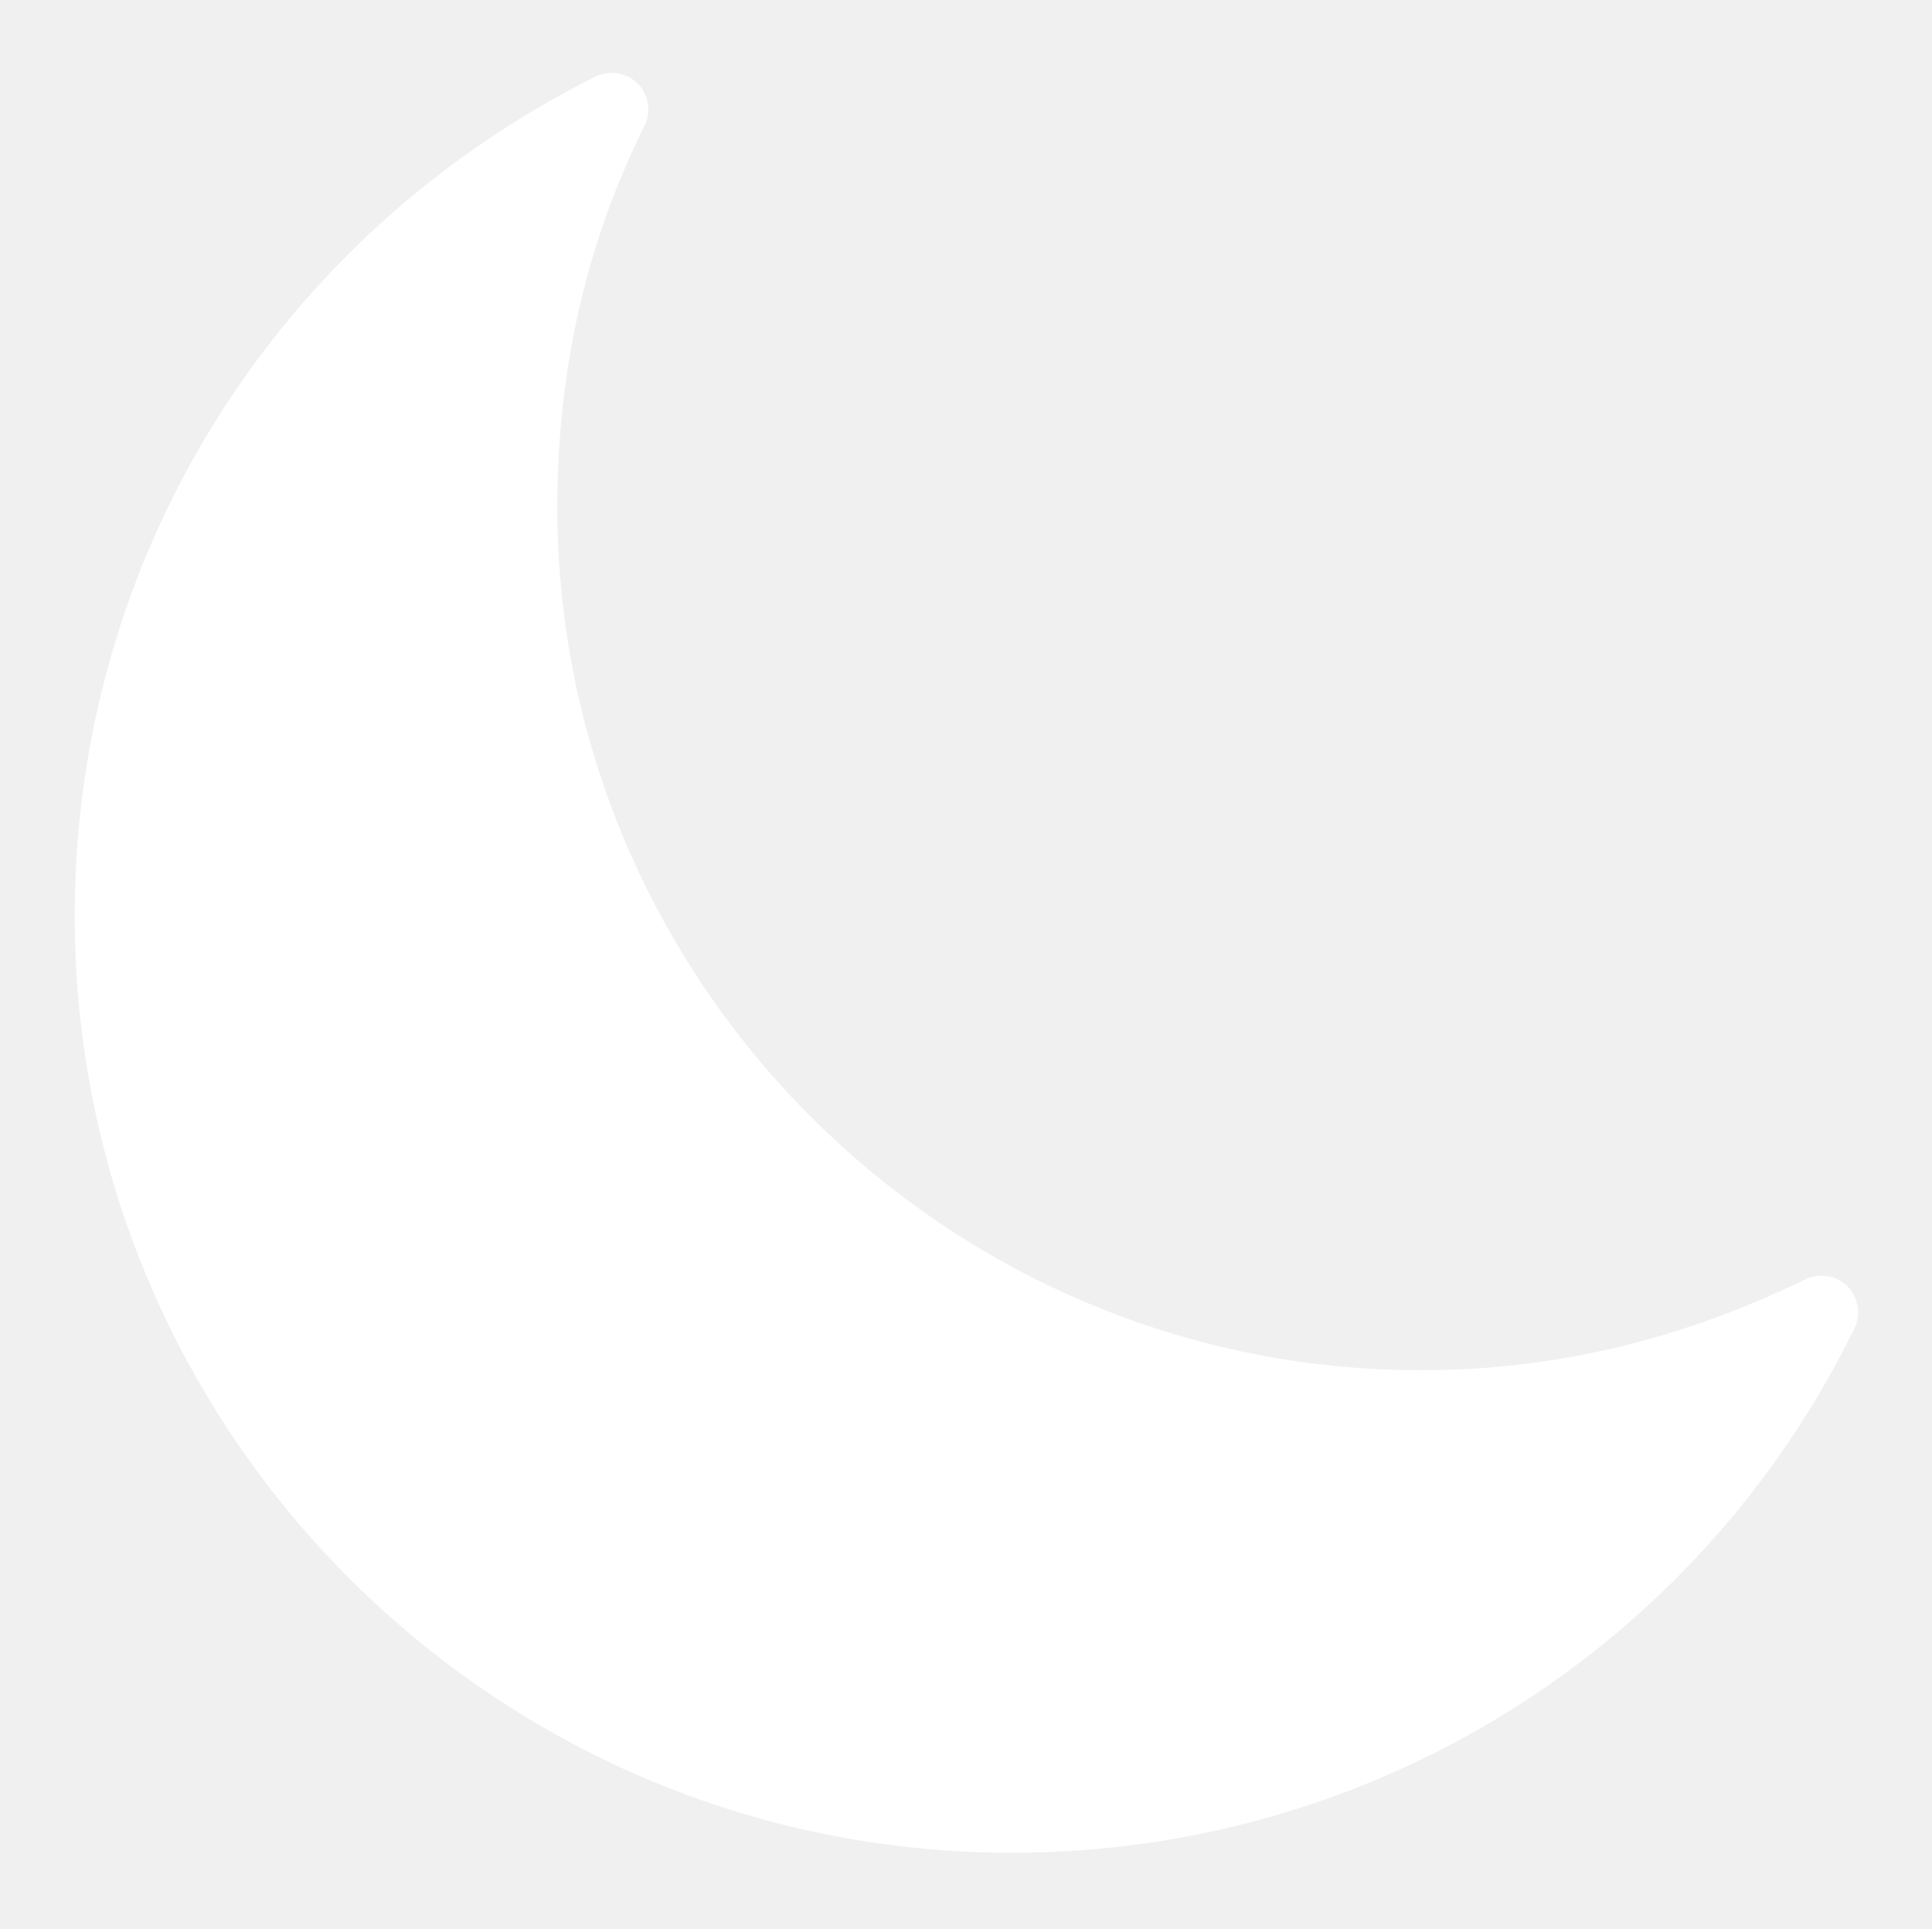
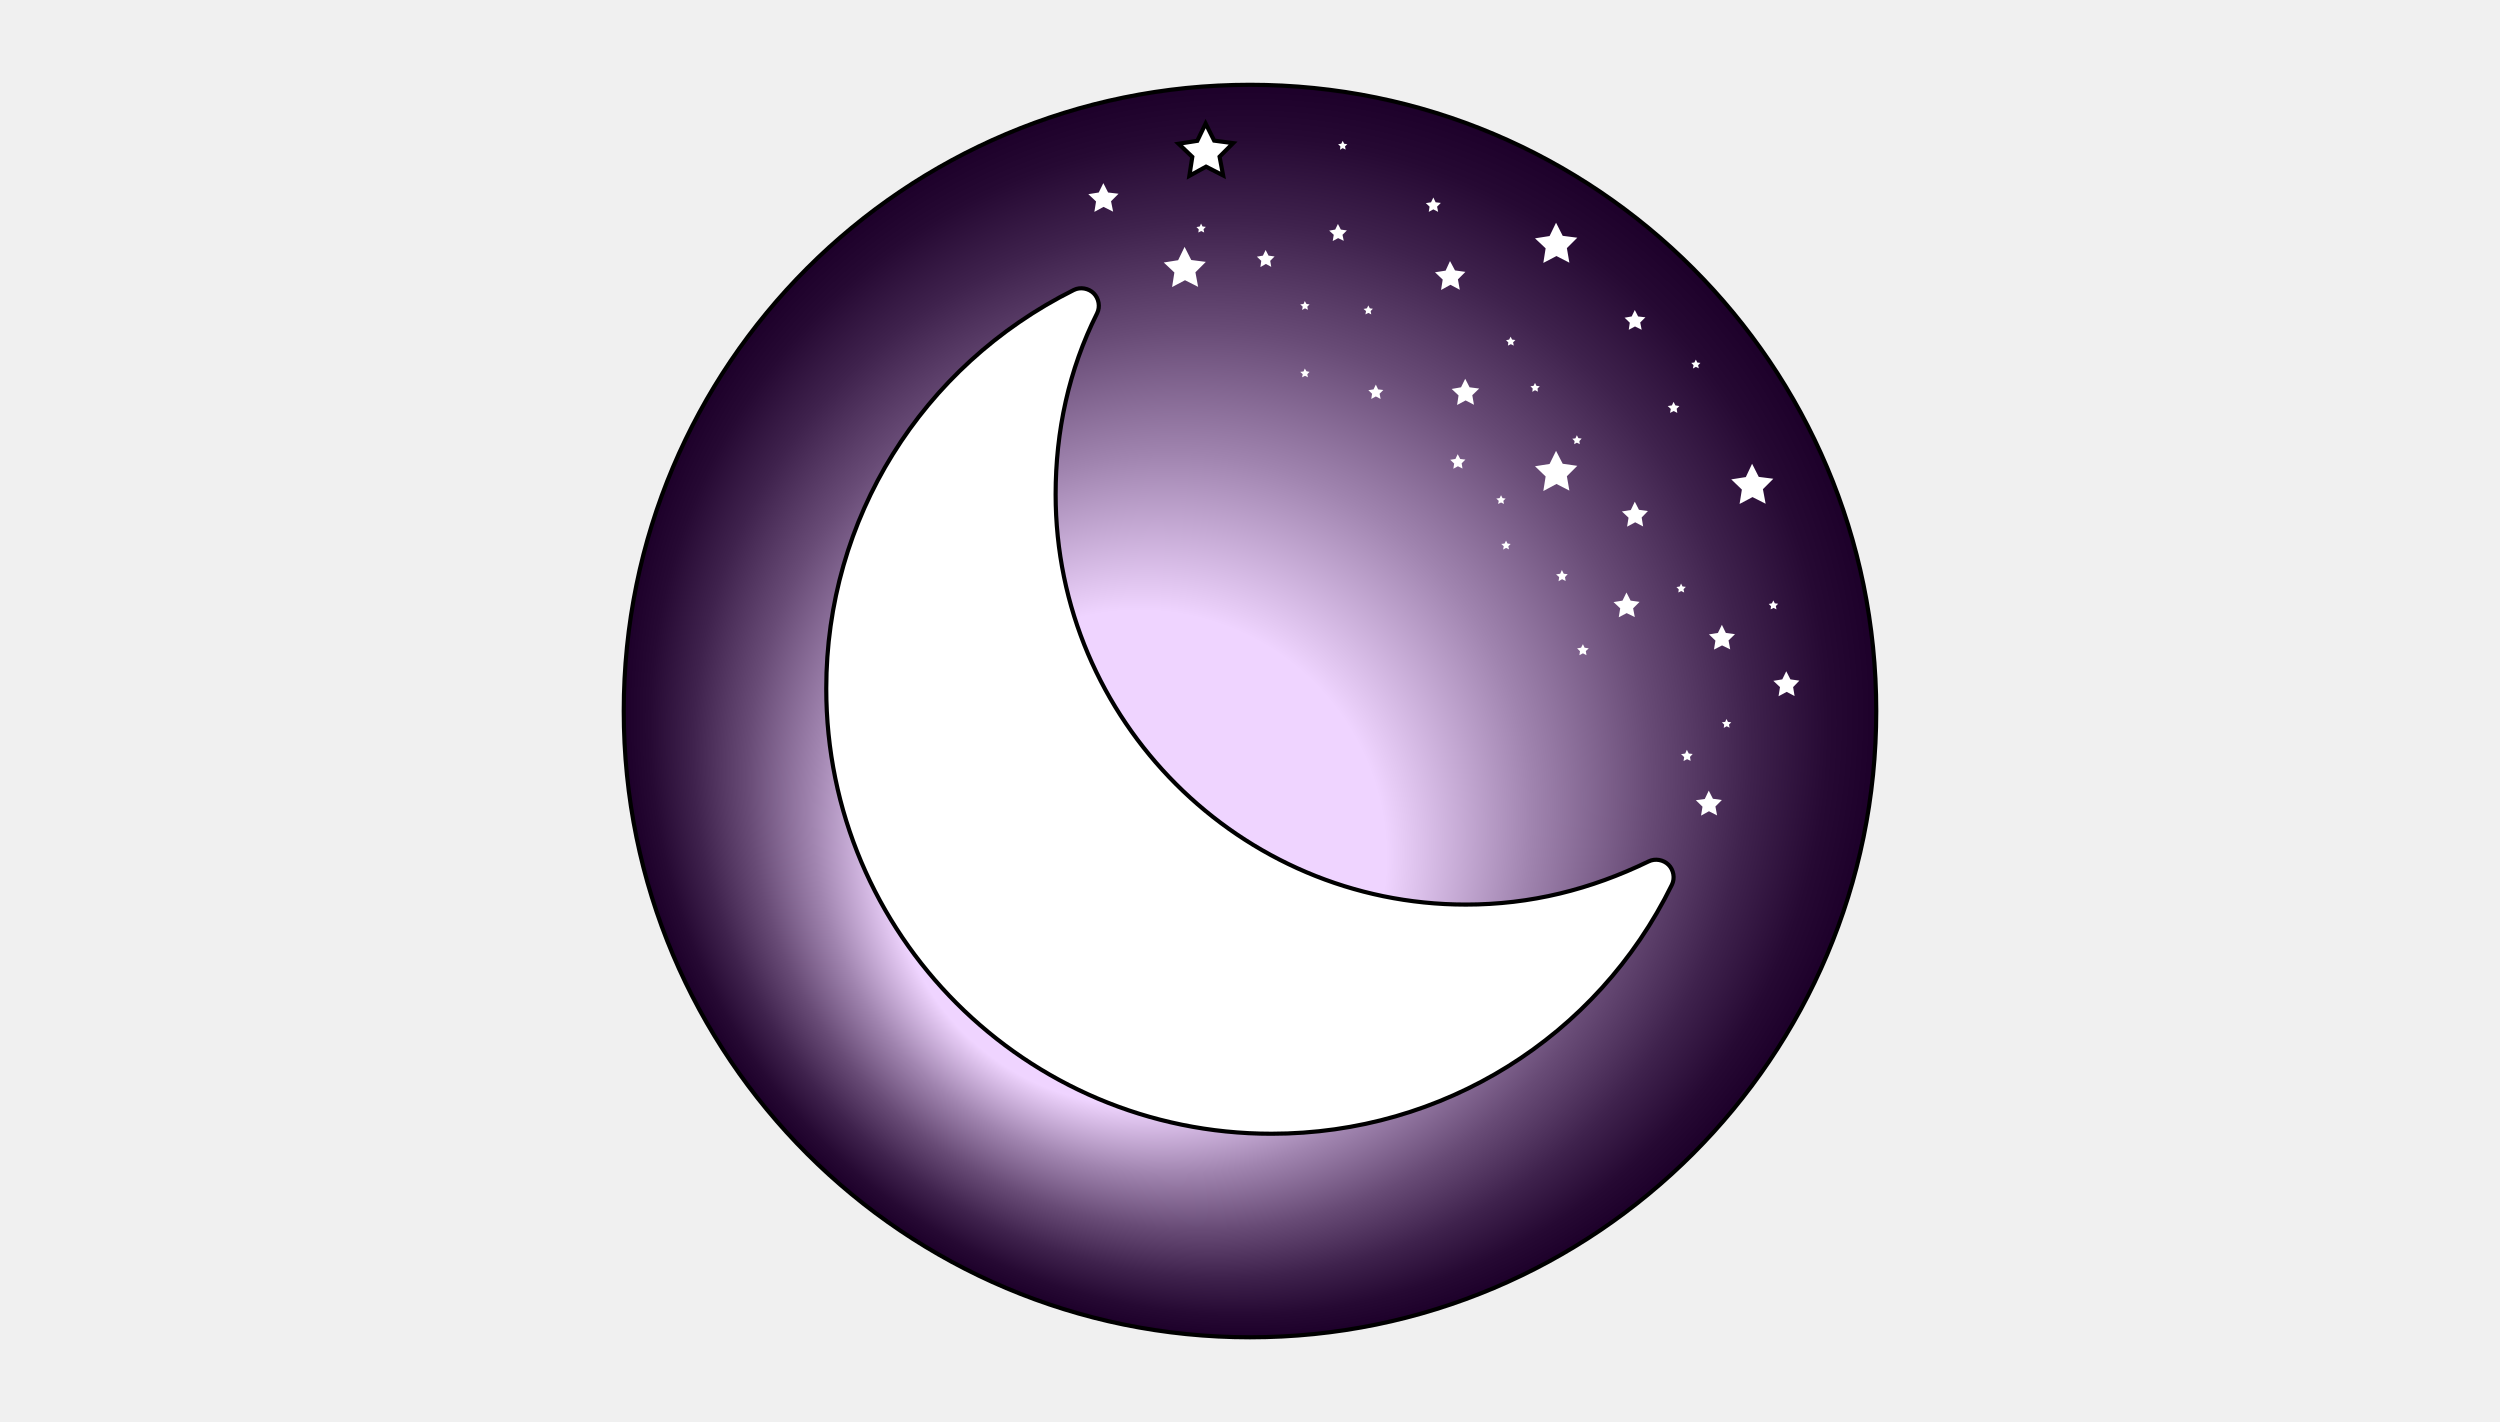
- <svg xmlns="http://www.w3.org/2000/svg" version="1.1" id="Capa_1" x="0px" y="0px" viewBox="0 0 2927.3 2922.1" style="enable-background:new 0 0 2927.3 2922.1;" xml:space="preserve">
+ <svg xmlns="http://www.w3.org/2000/svg" version="1.1" id="Capa_1" x="0px" y="0px" viewBox="0 0 1200 682.5" style="enable-background:new 0 0 1200 682.5;" xml:space="preserve">
  <style type="text/css">
- 	.st0{fill:#FFFFFF;}
+ 	.st0{fill:url(#SVGID_1_);stroke:#000000;stroke-width:2;stroke-miterlimit:10;}
+ 	.st1{fill:#FFFFFF;stroke:#000000;stroke-width:2;stroke-miterlimit:10;}
+ 	.st2{fill:#FFFFFF;}
</style>
+   <radialGradient id="SVGID_1_" cx="600" cy="341.25" r="300.641" fx="511.819" fy="457.839" gradientUnits="userSpaceOnUse">
+     <stop offset="0.395" style="stop-color:#EFD4FF" />
+     <stop offset="0.413" style="stop-color:#E7CCF6" />
+     <stop offset="0.575" style="stop-color:#A084AF" />
+     <stop offset="0.72" style="stop-color:#684B76" />
+     <stop offset="0.844" style="stop-color:#3F224D" />
+     <stop offset="0.941" style="stop-color:#260933" />
+     <stop offset="1" style="stop-color:#1D002A" />
+   </radialGradient>
+   <circle class="st0" cx="600" cy="341.3" r="300.6" />
  <g>
    <g>
-       <path class="st0" d="M1533,2807.1c-784.1,0-1419.8-635.7-1419.8-1419.8c0-540.4,302-1027.8,789.4-1271.4    c21.2-10.6,47.7-5.3,63.6,10.6c15.9,15.9,21.2,42.4,10.6,63.6c-90.1,180.1-132.4,376.1-132.4,577.4    c0,720.5,588,1308.5,1308.5,1308.5c206.6,0,397.3-47.7,582.7-137.7c21.2-10.6,47.7-5.3,63.6,10.6s21.2,42.4,10.6,63.6    C2571.3,2499.8,2078.6,2807.1,1533,2807.1z" />
+       <path class="st1" d="M610.3,544.2c-118,0-213.7-95.7-213.7-213.7c0-81.3,45.5-154.7,118.8-191.3c3.2-1.6,7.2-0.8,9.6,1.6    c2.4,2.4,3.2,6.4,1.6,9.6c-13.6,27.1-19.9,56.6-19.9,86.9c0,108.4,88.5,196.9,196.9,196.9c31.1,0,59.8-7.2,87.7-20.7    c3.2-1.6,7.2-0.8,9.6,1.6c2.4,2.4,3.2,6.4,1.6,9.6C766.6,497.9,692.5,544.2,610.3,544.2z" />
    </g>
  </g>
+   <polygon class="st1" points="582.8,67.5 591.9,68.7 585.4,75.2 587.1,84.2 578.9,80 570.9,84.4 572.3,75.3 565.7,69 574.7,67.6   578.7,59.3 " />
+   <polygon class="st2" points="700.9,220.3 703.4,220.6 701.6,222.4 702,224.9 699.8,223.8 697.6,225 698,222.5 696.1,220.7   698.6,220.3 699.7,218 " />
+   <polygon class="st2" points="689.1,97.1 691.6,97.4 689.8,99.2 690.3,101.7 688,100.5 685.8,101.7 686.2,99.2 684.4,97.5   686.9,97.1 688,94.8 " />
+   <polygon class="st2" points="661.5,186.9 664,187.2 662.2,189 662.7,191.5 660.4,190.3 658.2,191.5 658.6,189 656.8,187.3   659.3,186.9 660.4,184.6 " />
+   <polygon class="st2" points="750.1,222.6 757.1,223.6 752.1,228.6 753.3,235.5 747.1,232.3 740.8,235.7 741.9,228.7 736.8,223.8   743.8,222.7 746.9,216.4 " />
+   <polygon class="st2" points="750.1,113.2 757.1,114.1 752.1,119.1 753.3,126.1 747.1,122.9 740.8,126.2 741.9,119.2 736.8,114.4   743.8,113.3 746.9,106.9 " />
+   <polygon class="st2" points="844.2,228.9 851.2,229.8 846.2,234.8 847.5,241.8 841.2,238.6 835,241.9 836.1,235 831,230.1 838,229   841,222.6 " />
+   <polygon class="st2" points="810.6,361.7 812.5,361.9 811.2,363.3 811.5,365.2 809.8,364.4 808.1,365.3 808.4,363.4 806.9,362   808.9,361.7 809.7,359.9 " />
+   <polygon class="st2" points="828.4,303.8 832.8,304.4 829.7,307.4 830.5,311.7 826.6,309.8 822.7,311.8 823.4,307.5 820.3,304.5   824.6,303.8 826.5,299.9 " />
+   <polygon class="st2" points="760.6,310.9 762.6,311.2 761.2,312.5 761.5,314.5 759.8,313.6 758.1,314.5 758.4,312.6 757,311.2   758.9,310.9 759.8,309.2 " />
+   <polygon class="st2" points="804.2,194.6 806.1,194.9 804.8,196.2 805.1,198.2 803.4,197.3 801.6,198.2 802,196.3 800.5,194.9   802.5,194.6 803.3,192.9 " />
+   <polygon class="st2" points="750.6,275.4 752.5,275.6 751.2,277 751.5,278.9 749.8,278 748.1,279 748.4,277 746.9,275.7   748.9,275.4 749.7,273.6 " />
+   <polygon class="st2" points="786.7,244.7 791,245.3 788,248.4 788.7,252.7 784.9,250.7 781,252.8 781.7,248.5 778.5,245.5   782.8,244.8 784.7,240.8 " />
+   <polygon class="st2" points="782.7,288.3 787,288.9 783.9,292 784.7,296.2 780.8,294.3 777,296.3 777.7,292 774.5,289 778.8,288.3   780.7,284.4 " />
+   <polygon class="st2" points="859.4,326.1 863.7,326.7 860.7,329.8 861.4,334.1 857.6,332.1 853.7,334.2 854.4,329.8 851.2,326.8   855.5,326.1 857.4,322.2 " />
+   <polygon class="st2" points="822.2,383.4 826.5,384 823.4,387.1 824.2,391.4 820.3,389.4 816.5,391.5 817.2,387.2 814,384.1   818.3,383.5 820.2,379.5 " />
+   <polygon class="st2" points="571.8,124.8 578.8,125.7 573.8,130.7 575.1,137.7 568.8,134.5 562.6,137.8 563.7,130.8 558.6,126   565.5,124.9 568.6,118.5 " />
+   <polygon class="st2" points="698.4,129.8 703.4,130.5 699.8,134.1 700.7,139.1 696.2,136.7 691.7,139.2 692.5,134.2 688.8,130.7   693.9,129.9 696,125.3 " />
+   <polygon class="st2" points="531.9,92.4 536.9,93 533.3,96.6 534.3,101.6 529.7,99.3 525.3,101.7 526.1,96.7 522.4,93.2 527.4,92.4   529.6,87.9 " />
+   <polygon class="st2" points="608.9,122.7 611.8,123.1 609.7,125.2 610.2,128.1 607.6,126.7 605,128.2 605.4,125.2 603.3,123.2   606.2,122.7 607.5,120 " />
+   <polygon class="st2" points="643.6,110.2 646.5,110.6 644.4,112.7 645,115.6 642.3,114.3 639.7,115.7 640.2,112.7 638,110.7   640.9,110.2 642.2,107.5 " />
+   <polygon class="st2" points="786.3,151.9 789.8,152.3 787.3,154.8 788,158.3 784.8,156.7 781.8,158.3 782.3,154.9 779.8,152.5   783.2,151.9 784.7,148.8 " />
+   <polygon class="st2" points="737.5,185.2 739.1,185.4 738,186.5 738.2,188 736.8,187.3 735.5,188.1 735.7,186.5 734.6,185.4   736.1,185.2 736.8,183.8 " />
+   <polygon class="st2" points="757.6,210.3 759.2,210.5 758.1,211.7 758.3,213.2 756.9,212.5 755.6,213.2 755.8,211.7 754.7,210.6   756.2,210.4 756.9,208.9 " />
+   <polygon class="st2" points="725.8,163 727.4,163.2 726.3,164.3 726.6,165.9 725.2,165.2 723.8,165.9 724,164.4 722.9,163.3   724.4,163 725.1,161.6 " />
+   <polygon class="st2" points="657.5,148 659,148.2 657.9,149.3 658.2,150.9 656.8,150.2 655.4,150.9 655.7,149.3 654.5,148.3   656.1,148 656.8,146.6 " />
+   <polygon class="st2" points="814.7,174 816.2,174.2 815.1,175.3 815.4,176.8 814,176.1 812.6,176.9 812.9,175.3 811.8,174.2   813.3,174 814,172.6 " />
+   <polygon class="st2" points="851.9,289.6 853.5,289.8 852.4,290.9 852.7,292.5 851.3,291.8 849.9,292.5 850.1,291 849,289.9   850.5,289.6 851.2,288.2 " />
+   <polygon class="st2" points="807.6,281.5 809.2,281.7 808.1,282.8 808.4,284.4 807,283.7 805.6,284.4 805.8,282.9 804.7,281.8   806.3,281.5 806.9,280.1 " />
+   <polygon class="st2" points="829.4,346.5 831,346.7 829.9,347.8 830.2,349.3 828.8,348.6 827.4,349.4 827.6,347.8 826.5,346.7   828.1,346.5 828.7,345.1 " />
+   <polygon class="st2" points="627.1,145.9 628.6,146.1 627.5,147.2 627.8,148.7 626.4,148 625,148.8 625.3,147.2 624.1,146.1   625.7,145.9 626.3,144.5 " />
+   <polygon class="st2" points="577.2,108.7 578.8,108.9 577.7,110 578,111.6 576.6,110.9 575.2,111.6 575.4,110.1 574.3,109   575.9,108.7 576.5,107.3 " />
+   <polygon class="st2" points="645.2,69 646.7,69.2 645.6,70.3 645.9,71.8 644.5,71.1 643.2,71.9 643.4,70.3 642.3,69.2 643.8,69   644.5,67.6 " />
+   <polygon class="st2" points="721.2,239.1 722.7,239.3 721.6,240.4 721.9,241.9 720.5,241.2 719.1,241.9 719.4,240.4 718.2,239.3   719.8,239.1 720.5,237.7 " />
+   <polygon class="st2" points="723.6,260.9 725.1,261.1 724,262.2 724.3,263.7 722.9,263 721.5,263.8 721.8,262.2 720.6,261.1   722.2,260.9 722.9,259.5 " />
+   <polygon class="st2" points="627.1,178.2 628.6,178.5 627.5,179.6 627.8,181.1 626.4,180.4 625,181.1 625.3,179.6 624.1,178.5   625.7,178.3 626.3,176.9 " />
+   <polygon class="st2" points="705.4,185.9 710,186.5 706.7,189.7 707.5,194.3 703.5,192.2 699.4,194.4 700.1,189.8 696.8,186.7   701.3,185.9 703.3,181.8 " />
</svg>
